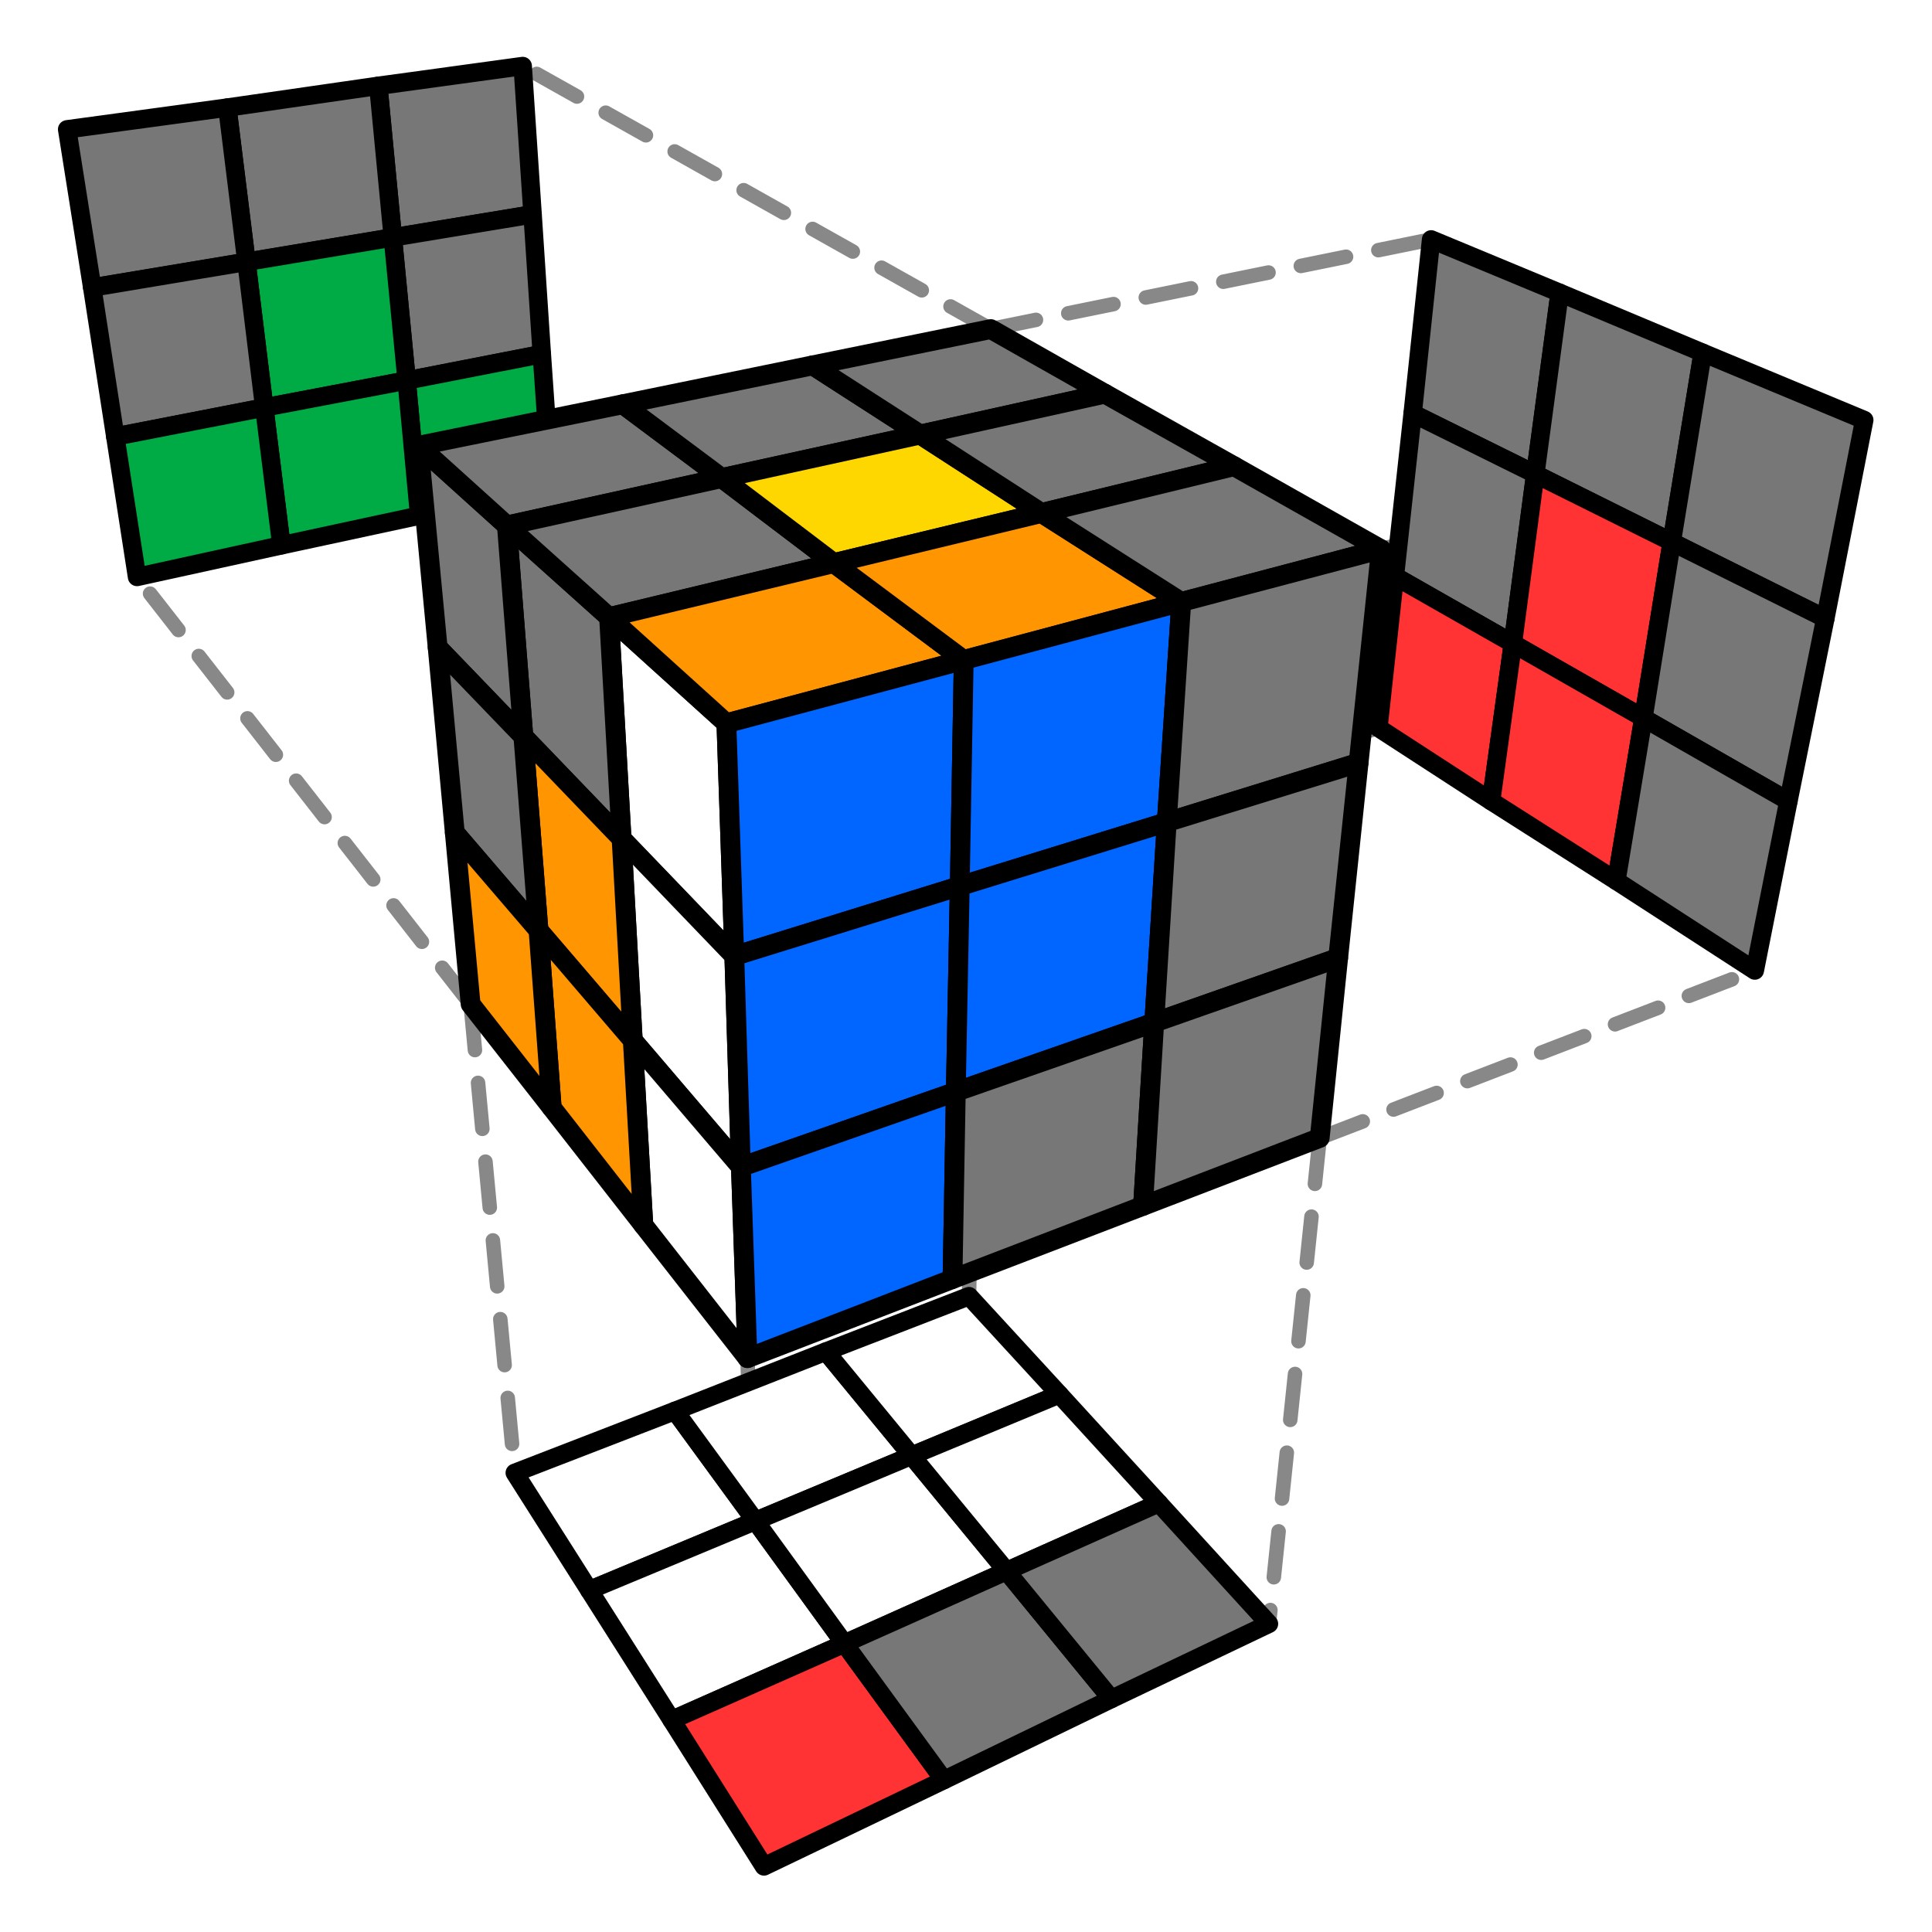
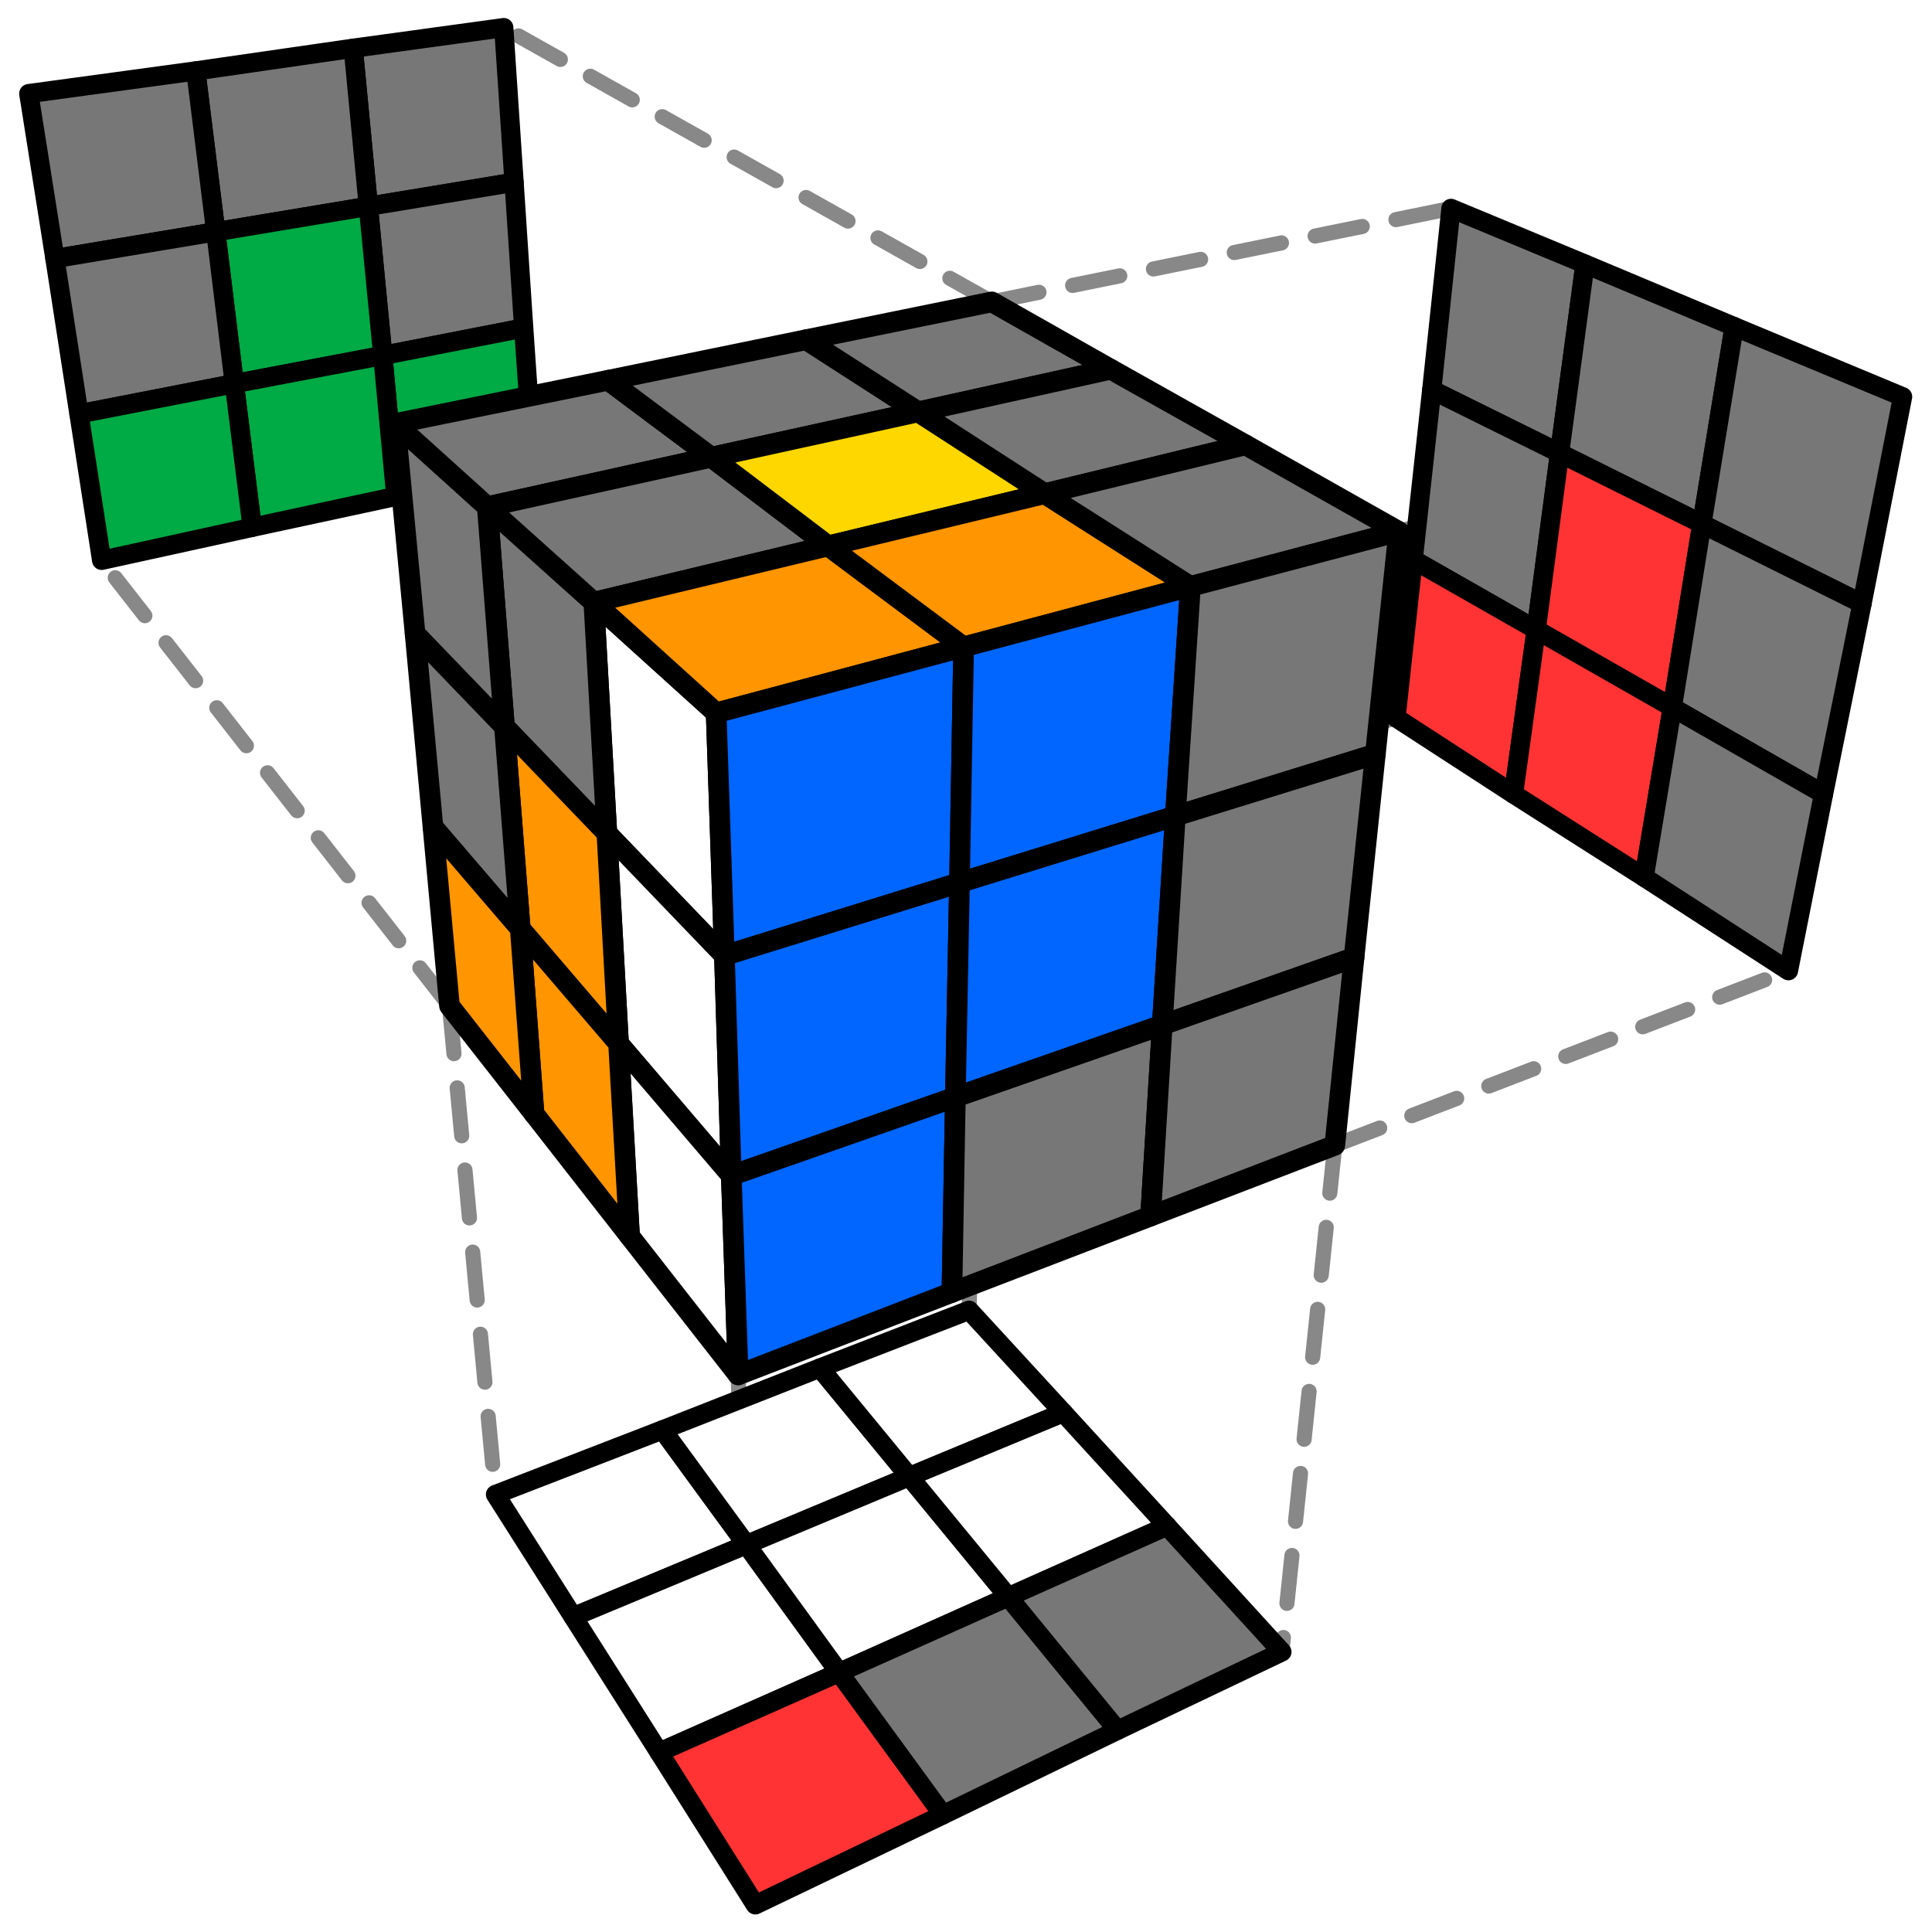
<svg xmlns="http://www.w3.org/2000/svg" width="240" height="240" viewBox="0 0 240 240">
  <rect fill="#FFFFFF" width="240" height="240" />
-   <g transform="translate(109.2347,99.34969) scale(81.89226)" style="stroke:#000000;stroke-width:0.028;stroke-linejoin:round;stroke-linecap:round">
+   <g transform="translate(108.7751,98.46804) scale(85.38859)" style="stroke:#000000;stroke-width:0.028;stroke-linejoin:round;stroke-linecap:round">
    <line x1="0.761" y1="-0.38" x2="1.494" y2="-0.576" stroke="#888888" stroke-width="0.022" stroke-dasharray="0.07,0.05" stroke-linecap="round" />
    <line x1="0.169" y1="-0.714" x2="0.837" y2="-0.85" stroke="#888888" stroke-width="0.022" stroke-dasharray="0.07,0.05" stroke-linecap="round" />
    <line x1="0.668" y1="0.513" x2="1.328" y2="0.259" stroke="#888888" stroke-width="0.022" stroke-dasharray="0.07,0.05" stroke-linecap="round" />
    <line x1="0.151" y1="0.076" x2="0.757" y2="-0.109" stroke="#888888" stroke-width="0.022" stroke-dasharray="0.07,0.05" stroke-linecap="round" />
    <line x1="-0.2" y1="0.847" x2="-0.175" y2="1.618" stroke="#888888" stroke-width="0.022" stroke-dasharray="0.07,0.05" stroke-linecap="round" />
    <line x1="0.668" y1="0.513" x2="0.591" y2="1.25" stroke="#888888" stroke-width="0.022" stroke-dasharray="0.07,0.05" stroke-linecap="round" />
    <line x1="-0.62" y1="0.31" x2="-0.553" y2="1.021" stroke="#888888" stroke-width="0.022" stroke-dasharray="0.07,0.05" stroke-linecap="round" />
    <line x1="0.151" y1="0.076" x2="0.136" y2="0.753" stroke="#888888" stroke-width="0.022" stroke-dasharray="0.07,0.05" stroke-linecap="round" />
    <line x1="-0.62" y1="0.31" x2="-1.126" y2="-0.338" stroke="#888888" stroke-width="0.022" stroke-dasharray="0.07,0.05" stroke-linecap="round" />
    <line x1="0.151" y1="0.076" x2="-0.498" y2="-0.474" stroke="#888888" stroke-width="0.022" stroke-dasharray="0.07,0.05" stroke-linecap="round" />
    <line x1="-0.699" y1="-0.537" x2="-1.232" y2="-1.017" stroke="#888888" stroke-width="0.022" stroke-dasharray="0.07,0.05" stroke-linecap="round" />
    <line x1="0.169" y1="-0.714" x2="-0.541" y2="-1.113" stroke="#888888" stroke-width="0.022" stroke-dasharray="0.07,0.05" stroke-linecap="round" />
    <polygon fill="#777777" stroke="#000000" points="0.837,-0.85 1.032,-0.769 0.995,-0.494 0.809,-0.586" />
    <polygon fill="#777777" stroke="#000000" points="1.032,-0.769 1.249,-0.678 1.202,-0.391 0.995,-0.494" />
    <polygon fill="#777777" stroke="#000000" points="1.249,-0.678 1.494,-0.576 1.435,-0.275 1.202,-0.391" />
    <polygon fill="#777777" stroke="#000000" points="0.809,-0.586 0.995,-0.494 0.961,-0.237 0.782,-0.339" />
    <polygon fill="#FF3333" stroke="#000000" points="0.995,-0.494 1.202,-0.391 1.159,-0.124 0.961,-0.237" />
    <polygon fill="#777777" stroke="#000000" points="1.202,-0.391 1.435,-0.275 1.379,0.002 1.159,-0.124" />
    <polygon fill="#FF3333" stroke="#000000" points="0.782,-0.339 0.961,-0.237 0.928,0.002 0.757,-0.109" />
    <polygon fill="#FF3333" stroke="#000000" points="0.961,-0.237 1.159,-0.124 1.118,0.123 0.928,0.002" />
    <polygon fill="#777777" stroke="#000000" points="1.159,-0.124 1.379,0.002 1.328,0.259 1.118,0.123" />
    <polygon fill="#FFFFFF" stroke="#000000" points="-0.553,1.021 -0.31,0.927 -0.188,1.094 -0.44,1.199" />
    <polygon fill="#FFFFFF" stroke="#000000" points="-0.31,0.927 -0.081,0.837 0.049,0.995 -0.188,1.094" />
    <polygon fill="#FFFFFF" stroke="#000000" points="-0.081,0.837 0.136,0.753 0.273,0.902 0.049,0.995" />
    <polygon fill="#FFFFFF" stroke="#000000" points="-0.44,1.199 -0.188,1.094 -0.053,1.28 -0.315,1.396" />
    <polygon fill="#FFFFFF" stroke="#000000" points="-0.188,1.094 0.049,0.995 0.193,1.17 -0.053,1.28" />
    <polygon fill="#FFFFFF" stroke="#000000" points="0.049,0.995 0.273,0.902 0.424,1.067 0.193,1.17" />
    <polygon fill="#FF3333" stroke="#000000" points="-0.315,1.396 -0.053,1.28 0.098,1.487 -0.175,1.618" />
    <polygon fill="#777777" stroke="#000000" points="-0.053,1.28 0.193,1.17 0.352,1.364 0.098,1.487" />
    <polygon fill="#777777" stroke="#000000" points="0.193,1.17 0.424,1.067 0.591,1.25 0.352,1.364" />
    <polygon fill="#777777" stroke="#000000" points="-0.541,-1.113 -0.76,-1.083 -0.738,-0.853 -0.526,-0.888" />
    <polygon fill="#777777" stroke="#000000" points="-0.76,-1.083 -0.989,-1.05 -0.96,-0.816 -0.738,-0.853" />
    <polygon fill="#777777" stroke="#000000" points="-0.989,-1.05 -1.232,-1.017 -1.194,-0.777 -0.96,-0.816" />
    <polygon fill="#777777" stroke="#000000" points="-0.526,-0.888 -0.738,-0.853 -0.717,-0.636 -0.512,-0.676" />
    <polygon fill="#00AA44" stroke="#000000" points="-0.738,-0.853 -0.96,-0.816 -0.933,-0.595 -0.717,-0.636" />
    <polygon fill="#777777" stroke="#000000" points="-0.96,-0.816 -1.194,-0.777 -1.159,-0.551 -0.933,-0.595" />
    <polygon fill="#00AA44" stroke="#000000" points="-0.512,-0.676 -0.717,-0.636 -0.698,-0.431 -0.498,-0.474" />
    <polygon fill="#00AA44" stroke="#000000" points="-0.717,-0.636 -0.933,-0.595 -0.907,-0.386 -0.698,-0.431" />
    <polygon fill="#00AA44" stroke="#000000" points="-0.933,-0.595 -1.159,-0.551 -1.126,-0.338 -0.907,-0.386" />
    <polygon fill="#FFFFFF" stroke="#000000" stroke-width="0.03" points="-0.232,-0.116 -0.41,-0.277 -0.391,0.059 -0.22,0.237" />
    <polygon fill="#777777" stroke="#000000" stroke-width="0.03" points="-0.41,-0.277 -0.565,-0.416 -0.54,-0.096 -0.391,0.059" />
    <polygon fill="#777777" stroke="#000000" stroke-width="0.03" points="-0.565,-0.416 -0.699,-0.537 -0.67,-0.231 -0.54,-0.096" />
    <polygon fill="#FFFFFF" stroke="#000000" stroke-width="0.03" points="-0.22,0.237 -0.391,0.059 -0.374,0.365 -0.21,0.557" />
    <polygon fill="#FF9500" stroke="#000000" stroke-width="0.03" points="-0.391,0.059 -0.54,-0.096 -0.517,0.198 -0.374,0.365" />
    <polygon fill="#777777" stroke="#000000" stroke-width="0.03" points="-0.54,-0.096 -0.67,-0.231 -0.644,0.05 -0.517,0.198" />
    <polygon fill="#FFFFFF" stroke="#000000" stroke-width="0.03" points="-0.21,0.557 -0.374,0.365 -0.358,0.645 -0.2,0.847" />
    <polygon fill="#FF9500" stroke="#000000" stroke-width="0.03" points="-0.374,0.365 -0.517,0.198 -0.497,0.467 -0.358,0.645" />
    <polygon fill="#FF9500" stroke="#000000" stroke-width="0.03" points="-0.517,0.198 -0.644,0.05 -0.62,0.31 -0.497,0.467" />
    <polygon fill="#777777" stroke="#000000" stroke-width="0.03" points="-0.699,-0.537 -0.389,-0.6 -0.239,-0.488 -0.565,-0.416" />
    <polygon fill="#777777" stroke="#000000" stroke-width="0.03" points="-0.389,-0.6 -0.101,-0.659 0.062,-0.554 -0.239,-0.488" />
    <polygon fill="#777777" stroke="#000000" stroke-width="0.03" points="-0.101,-0.659 0.169,-0.714 0.342,-0.616 0.062,-0.554" />
    <polygon fill="#777777" stroke="#000000" stroke-width="0.03" points="-0.565,-0.416 -0.239,-0.488 -0.069,-0.359 -0.41,-0.277" />
    <polygon fill="#FFD700" stroke="#000000" stroke-width="0.03" points="-0.239,-0.488 0.062,-0.554 0.246,-0.435 -0.069,-0.359" />
    <polygon fill="#777777" stroke="#000000" stroke-width="0.03" points="0.062,-0.554 0.342,-0.616 0.538,-0.506 0.246,-0.435" />
    <polygon fill="#FF9500" stroke="#000000" stroke-width="0.03" points="-0.41,-0.277 -0.069,-0.359 0.128,-0.212 -0.232,-0.116" />
    <polygon fill="#FF9500" stroke="#000000" stroke-width="0.03" points="-0.069,-0.359 0.246,-0.435 0.458,-0.3 0.128,-0.212" />
    <polygon fill="#777777" stroke="#000000" stroke-width="0.03" points="0.246,-0.435 0.538,-0.506 0.761,-0.38 0.458,-0.3" />
    <polygon fill="#0066FF" stroke="#000000" stroke-width="0.03" points="-0.232,-0.116 0.128,-0.212 0.122,0.131 -0.22,0.237" />
    <polygon fill="#0066FF" stroke="#000000" stroke-width="0.03" points="0.128,-0.212 0.458,-0.3 0.436,0.034 0.122,0.131" />
    <polygon fill="#777777" stroke="#000000" stroke-width="0.03" points="0.458,-0.3 0.761,-0.38 0.727,-0.056 0.436,0.034" />
    <polygon fill="#0066FF" stroke="#000000" stroke-width="0.03" points="-0.22,0.237 0.122,0.131 0.116,0.443 -0.21,0.557" />
    <polygon fill="#0066FF" stroke="#000000" stroke-width="0.03" points="0.122,0.131 0.436,0.034 0.417,0.338 0.116,0.443" />
    <polygon fill="#777777" stroke="#000000" stroke-width="0.03" points="0.436,0.034 0.727,-0.056 0.696,0.24 0.417,0.338" />
    <polygon fill="#0066FF" stroke="#000000" stroke-width="0.03" points="-0.21,0.557 0.116,0.443 0.111,0.727 -0.2,0.847" />
    <polygon fill="#777777" stroke="#000000" stroke-width="0.03" points="0.116,0.443 0.417,0.338 0.4,0.616 0.111,0.727" />
    <polygon fill="#777777" stroke="#000000" stroke-width="0.03" points="0.417,0.338 0.696,0.24 0.668,0.513 0.4,0.616" />
  </g>
</svg>
